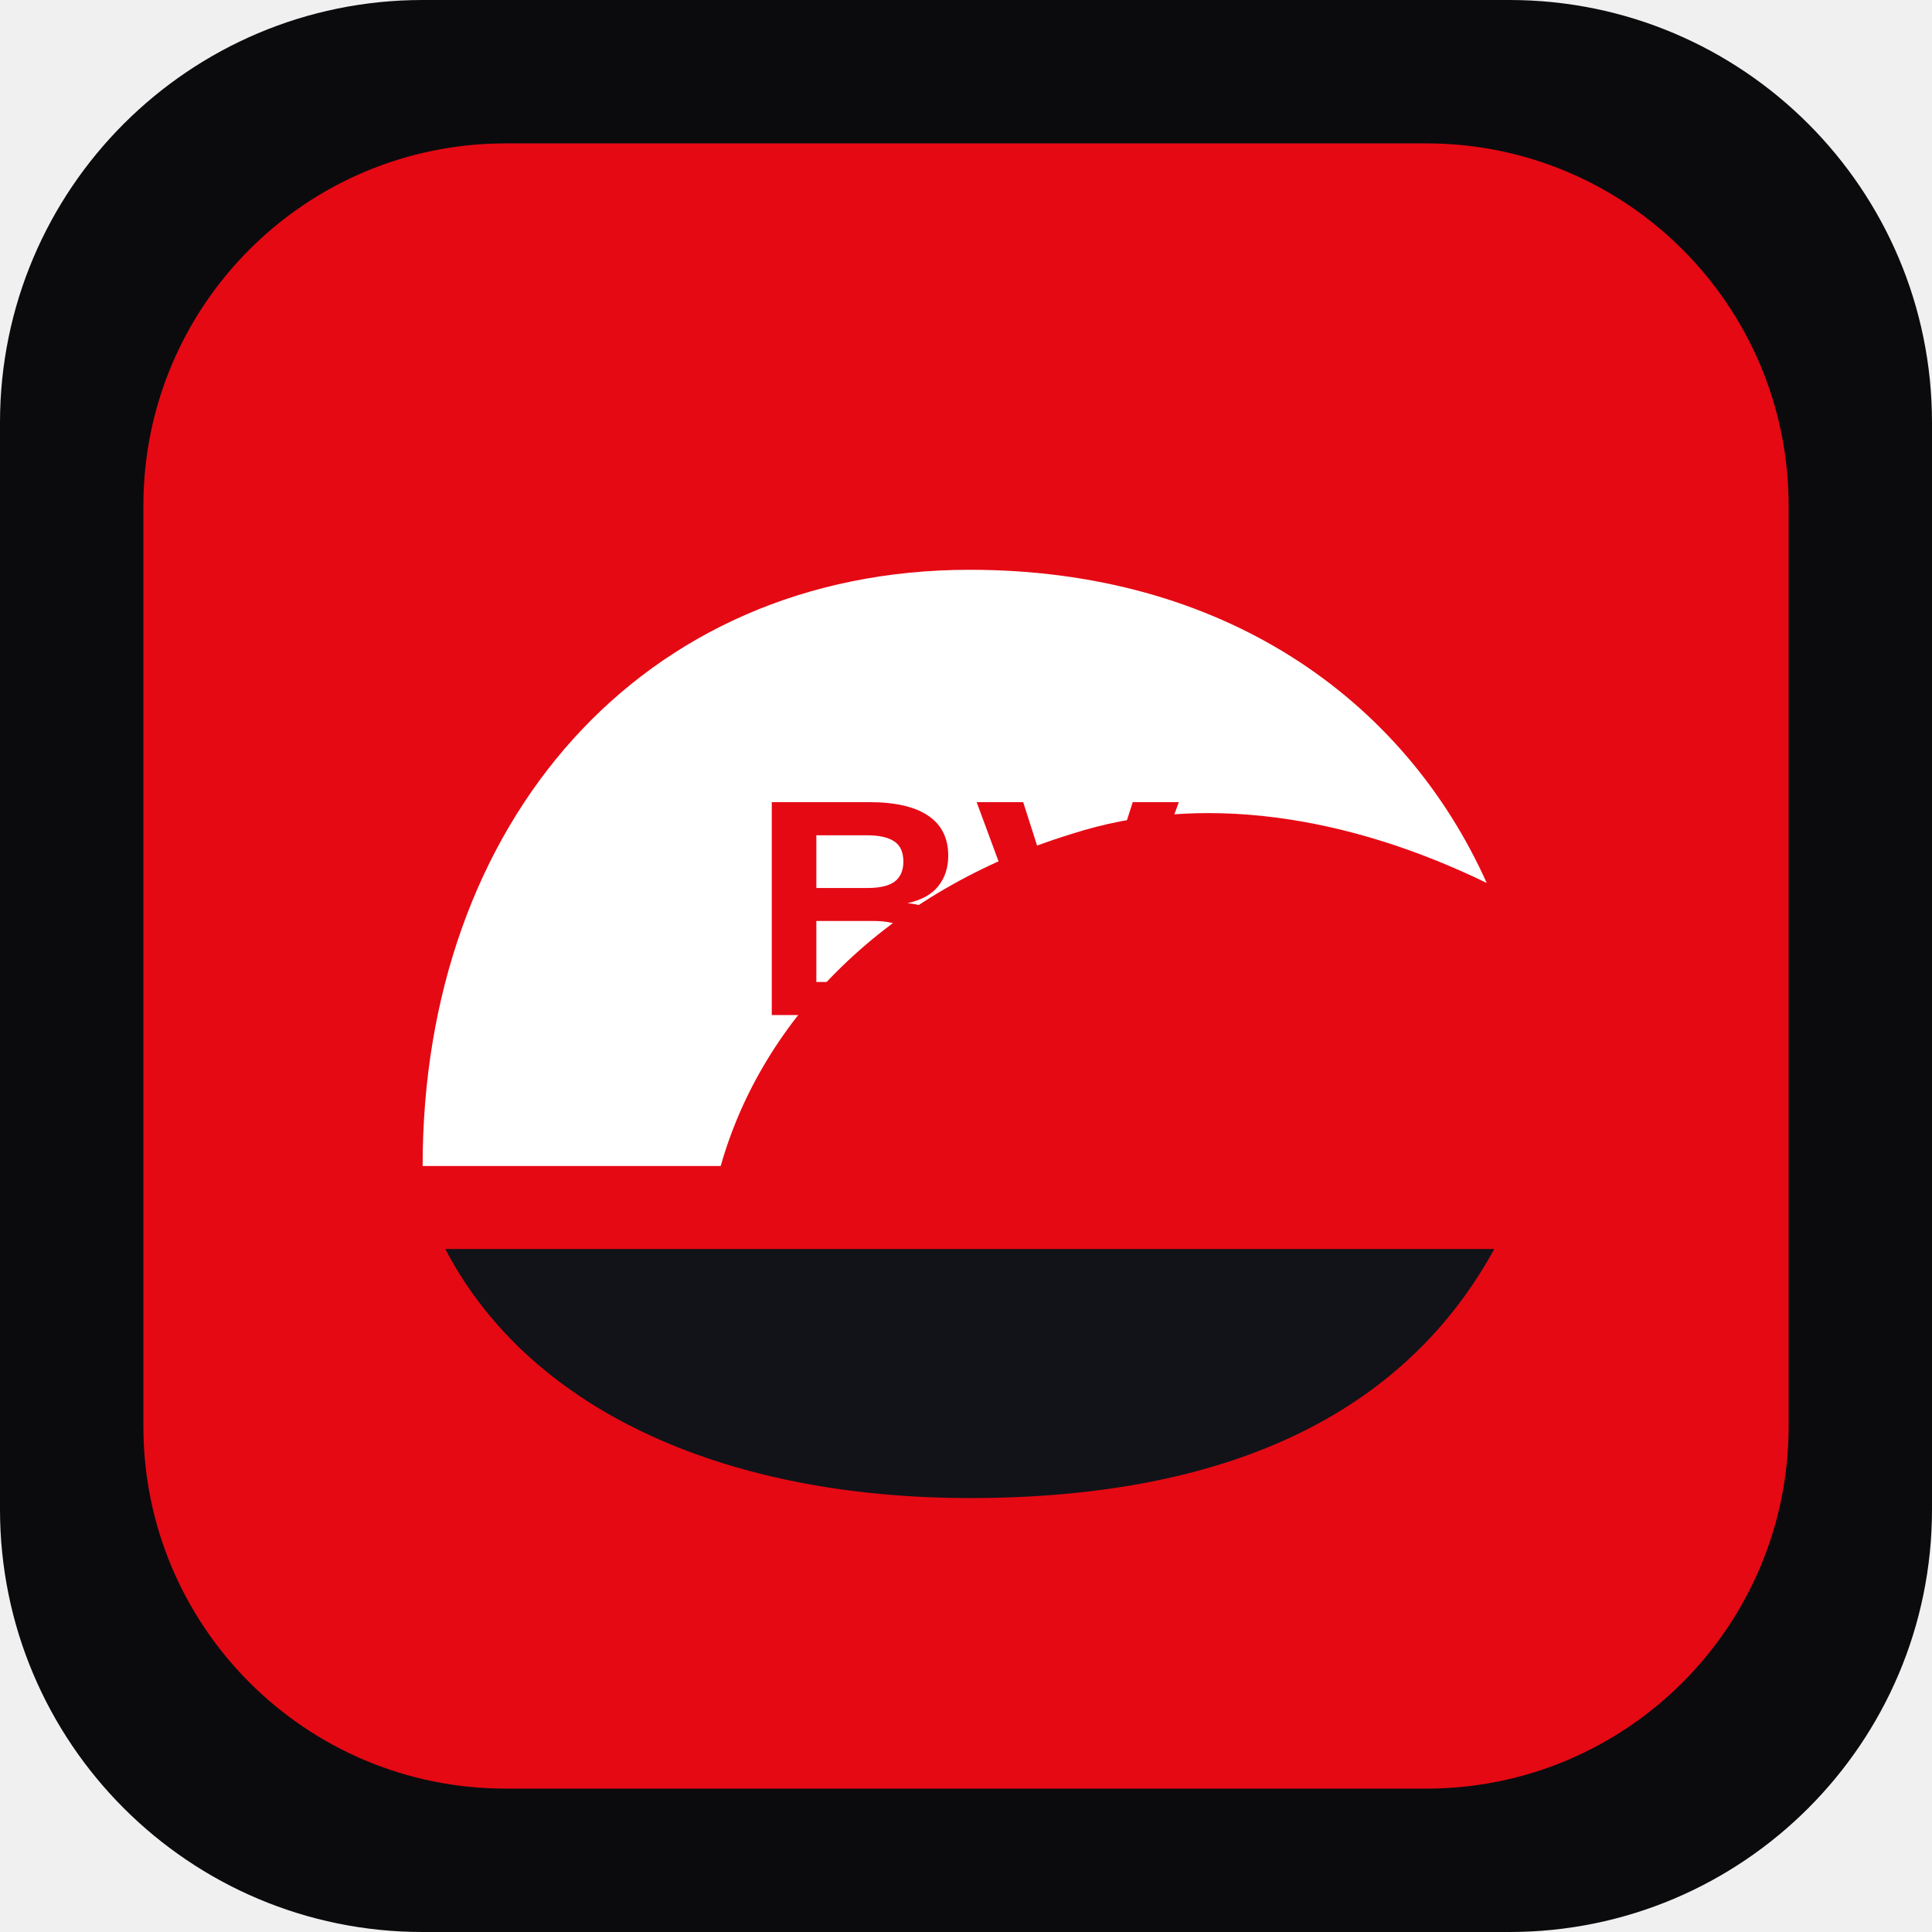
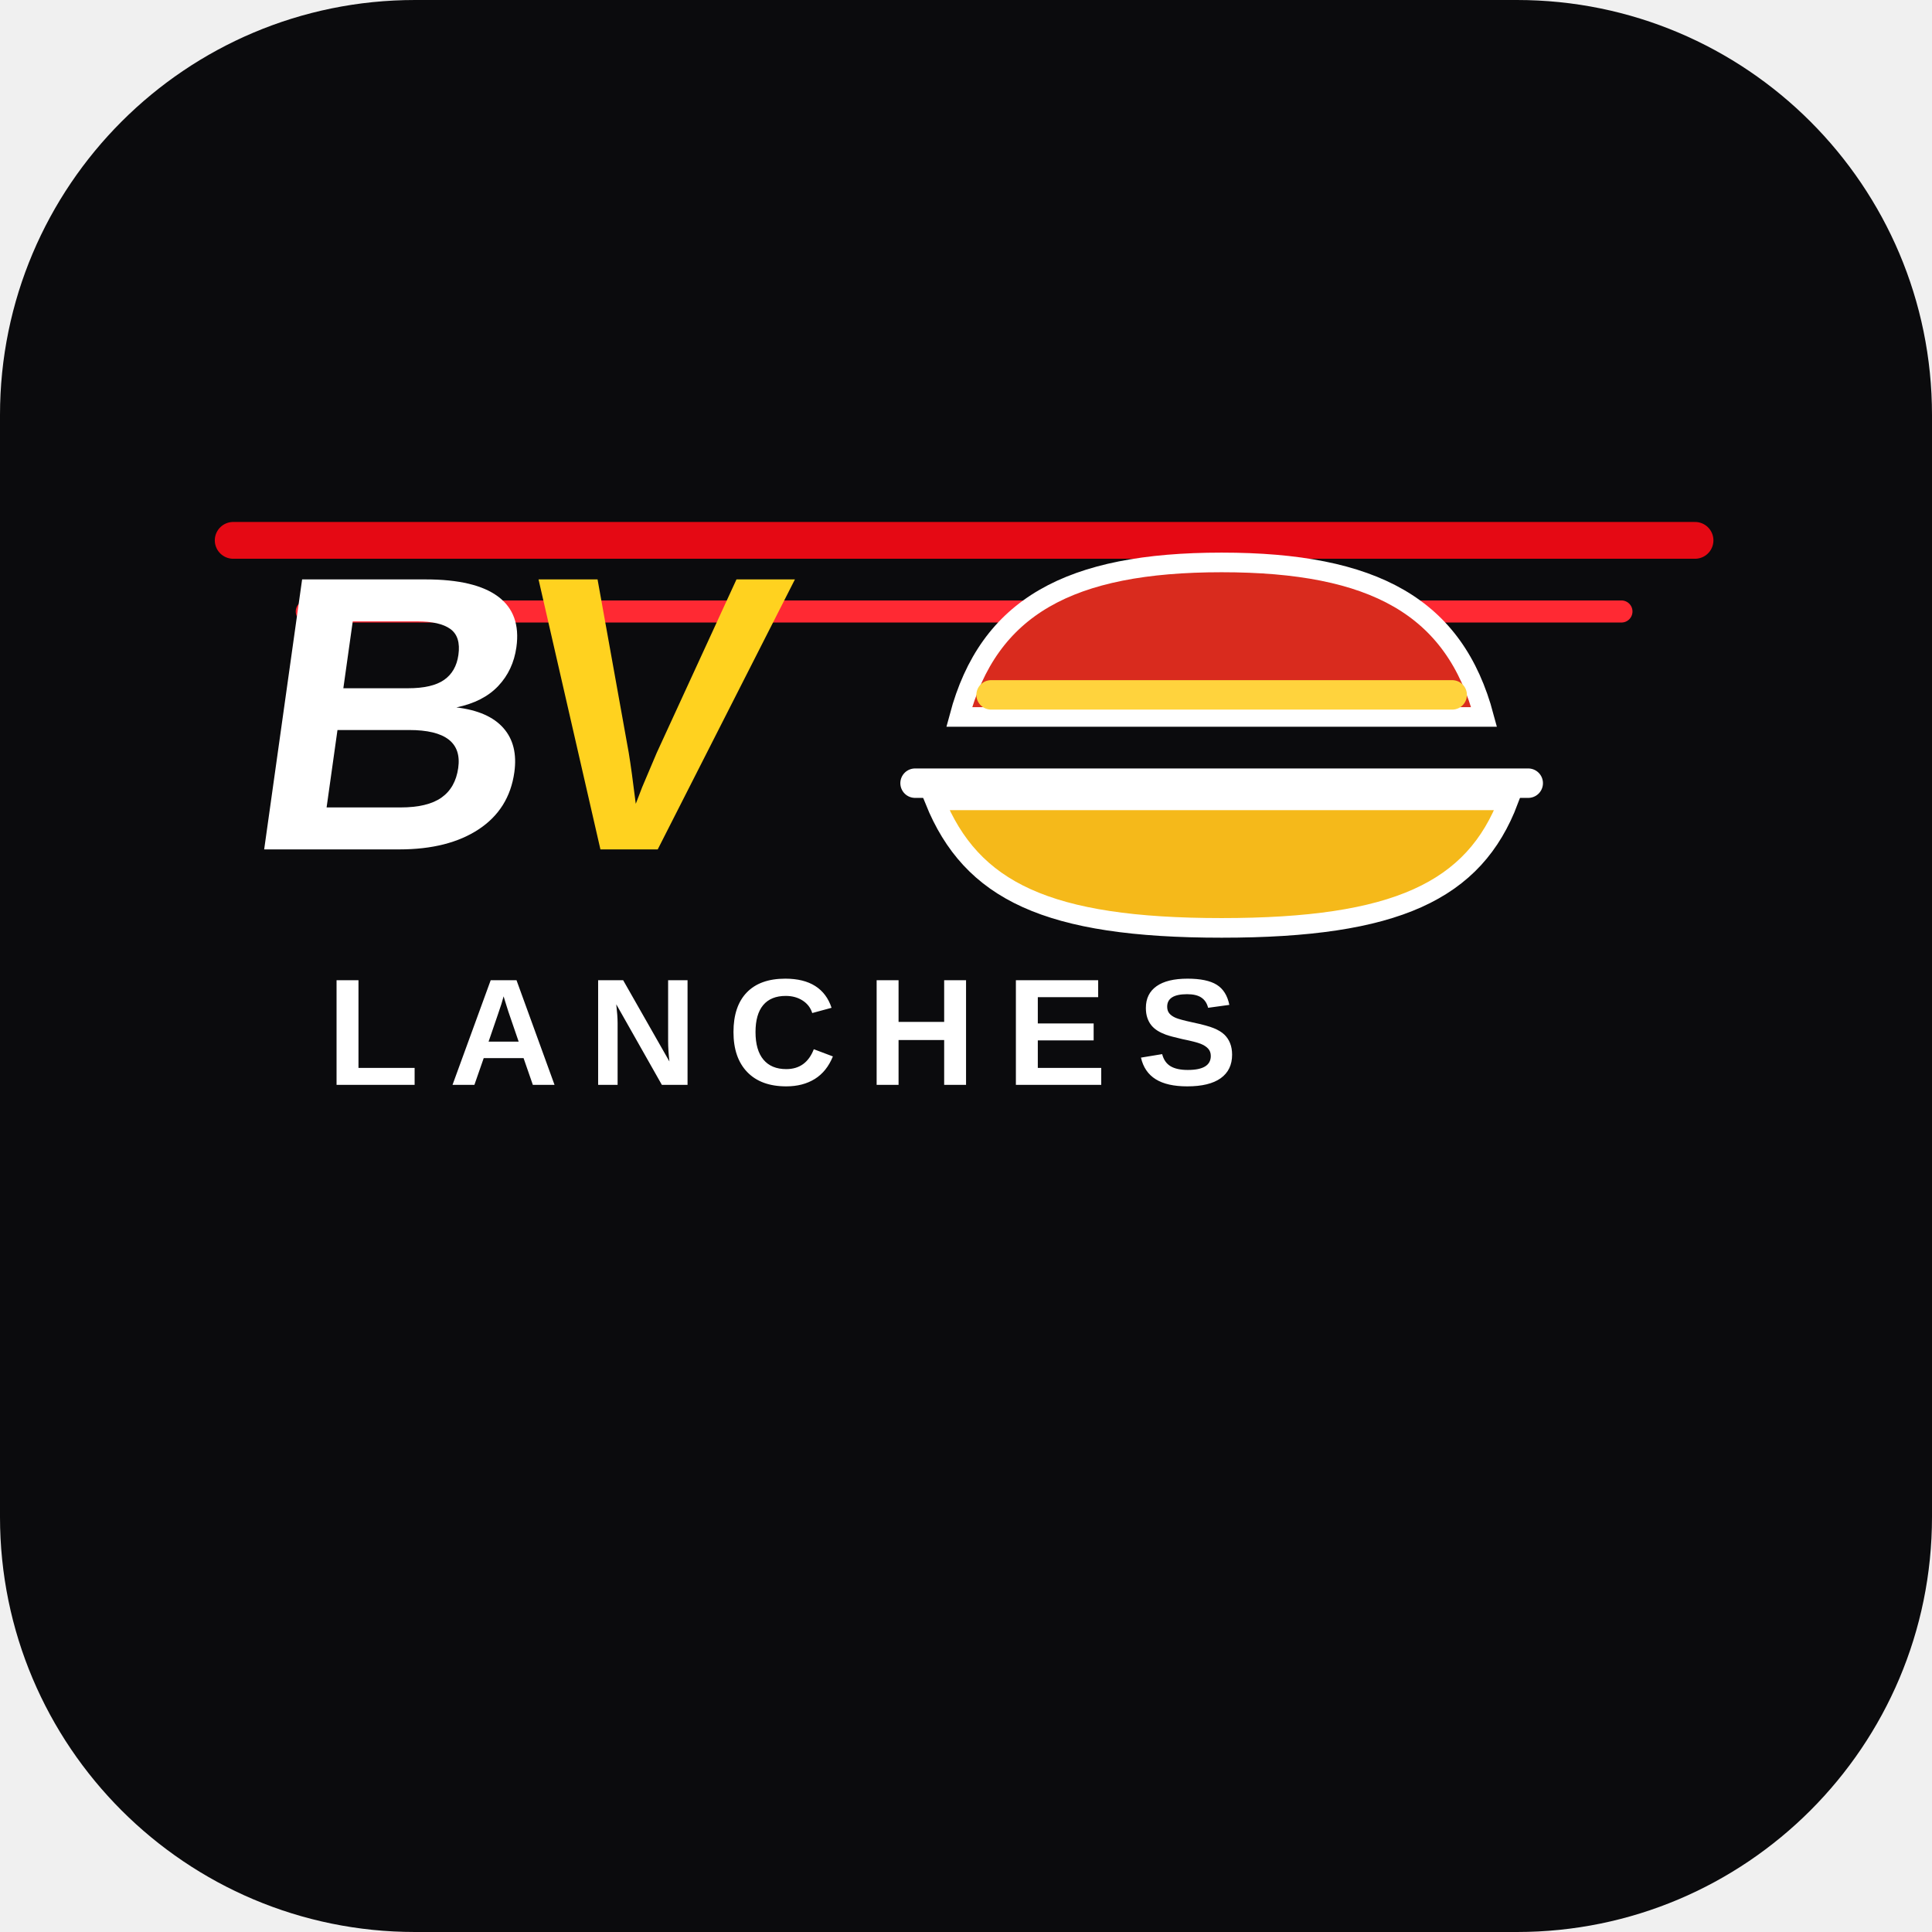
- <svg xmlns="http://www.w3.org/2000/svg" width="512" height="512" viewBox="0 0 512 512">
-   <rect width="512" height="512" rx="112" fill="#0b0b0d" />
-   <rect x="38" y="38" width="436" height="436" rx="96" fill="#e50914" />
-   <path d="M112 309c0-91 58-158 145-158 67 0 115 34 137 83-37-18-76-24-110-13-49 15-82 49-93 88H112z" fill="#fff" />
-   <path d="M118 331h278c-23 42-68 66-139 66-63 0-116-22-139-66z" fill="#111318" />
-   <text x="256" y="269" text-anchor="middle" font-family="Arial,sans-serif" font-size="82" font-weight="900" fill="#e50914">BV</text>
+ <svg xmlns="http://www.w3.org/2000/svg" viewBox="0 0 512 512">
+   <rect width="512" height="512" rx="110" fill="#0b0b0d" />
+   <g transform="translate(28 86) scale(.65)">
+     <path d="M52 88h596" stroke="#e50914" stroke-width="15" stroke-linecap="round" />
+     <path d="M82 117h536" stroke="#ff2933" stroke-width="9" stroke-linecap="round" />
+     <text x="84" y="214" font-family="Arial Black,Arial,sans-serif" font-size="160" font-weight="900" fill="#fff" transform="skewX(-8)">B</text>
+     <text x="190" y="214" font-family="Arial Black,Arial,sans-serif" font-size="160" font-weight="900" fill="#ffd21f" transform="skewX(-8)">V</text>
+     <g transform="translate(330 82)">
+       <path d="M0 105h250" stroke="#fff" stroke-width="12" stroke-linecap="round" />
+       <path d="M18 78h214c-12-45-45-63-107-63S30 33 18 78Z" fill="#d92b1e" stroke="#fff" stroke-width="8" />
+       <path d="M31 69h188" stroke="#ffd33d" stroke-width="12" stroke-linecap="round" />
+       <path d="M8 112h234c-14 37-46 52-117 52S23 149 8 112Z" fill="#f5b91a" stroke="#fff" stroke-width="8" />
+     </g>
+     <text x="90" y="310" font-family="Arial Black,Arial,sans-serif" font-size="62" font-weight="900" fill="#fff" letter-spacing="12">LANCHES</text>
+   </g>
</svg>
